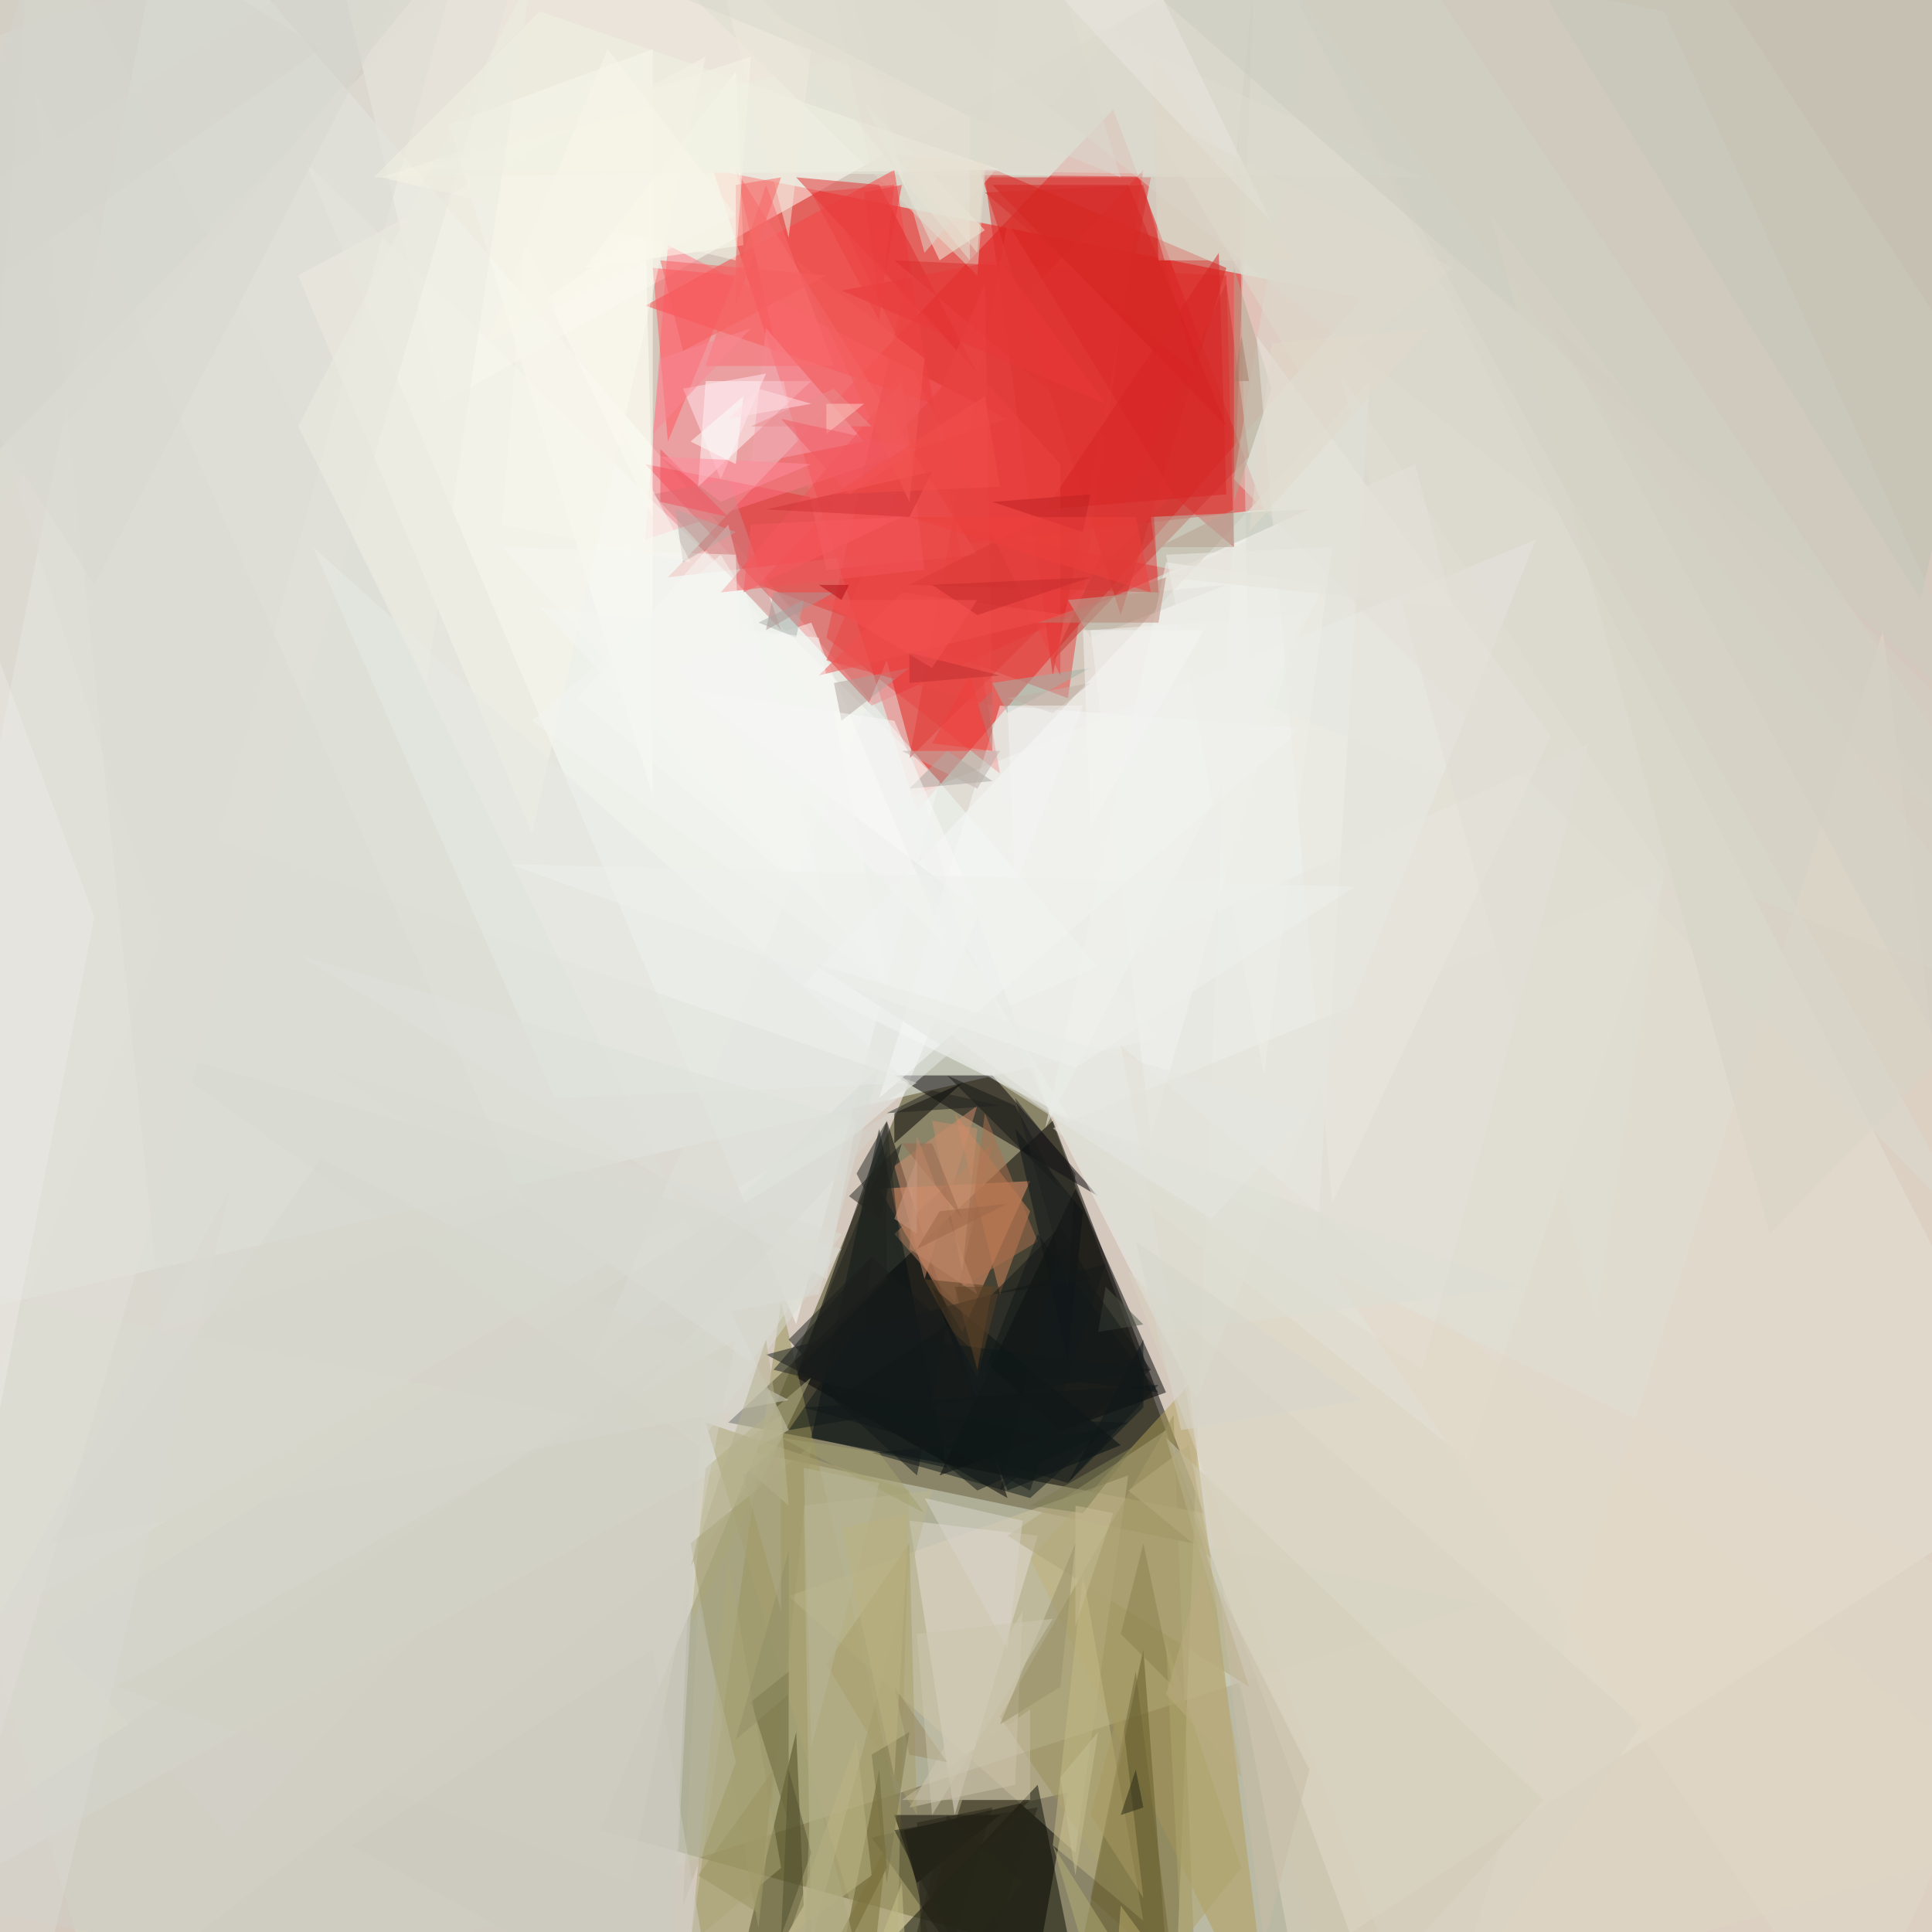
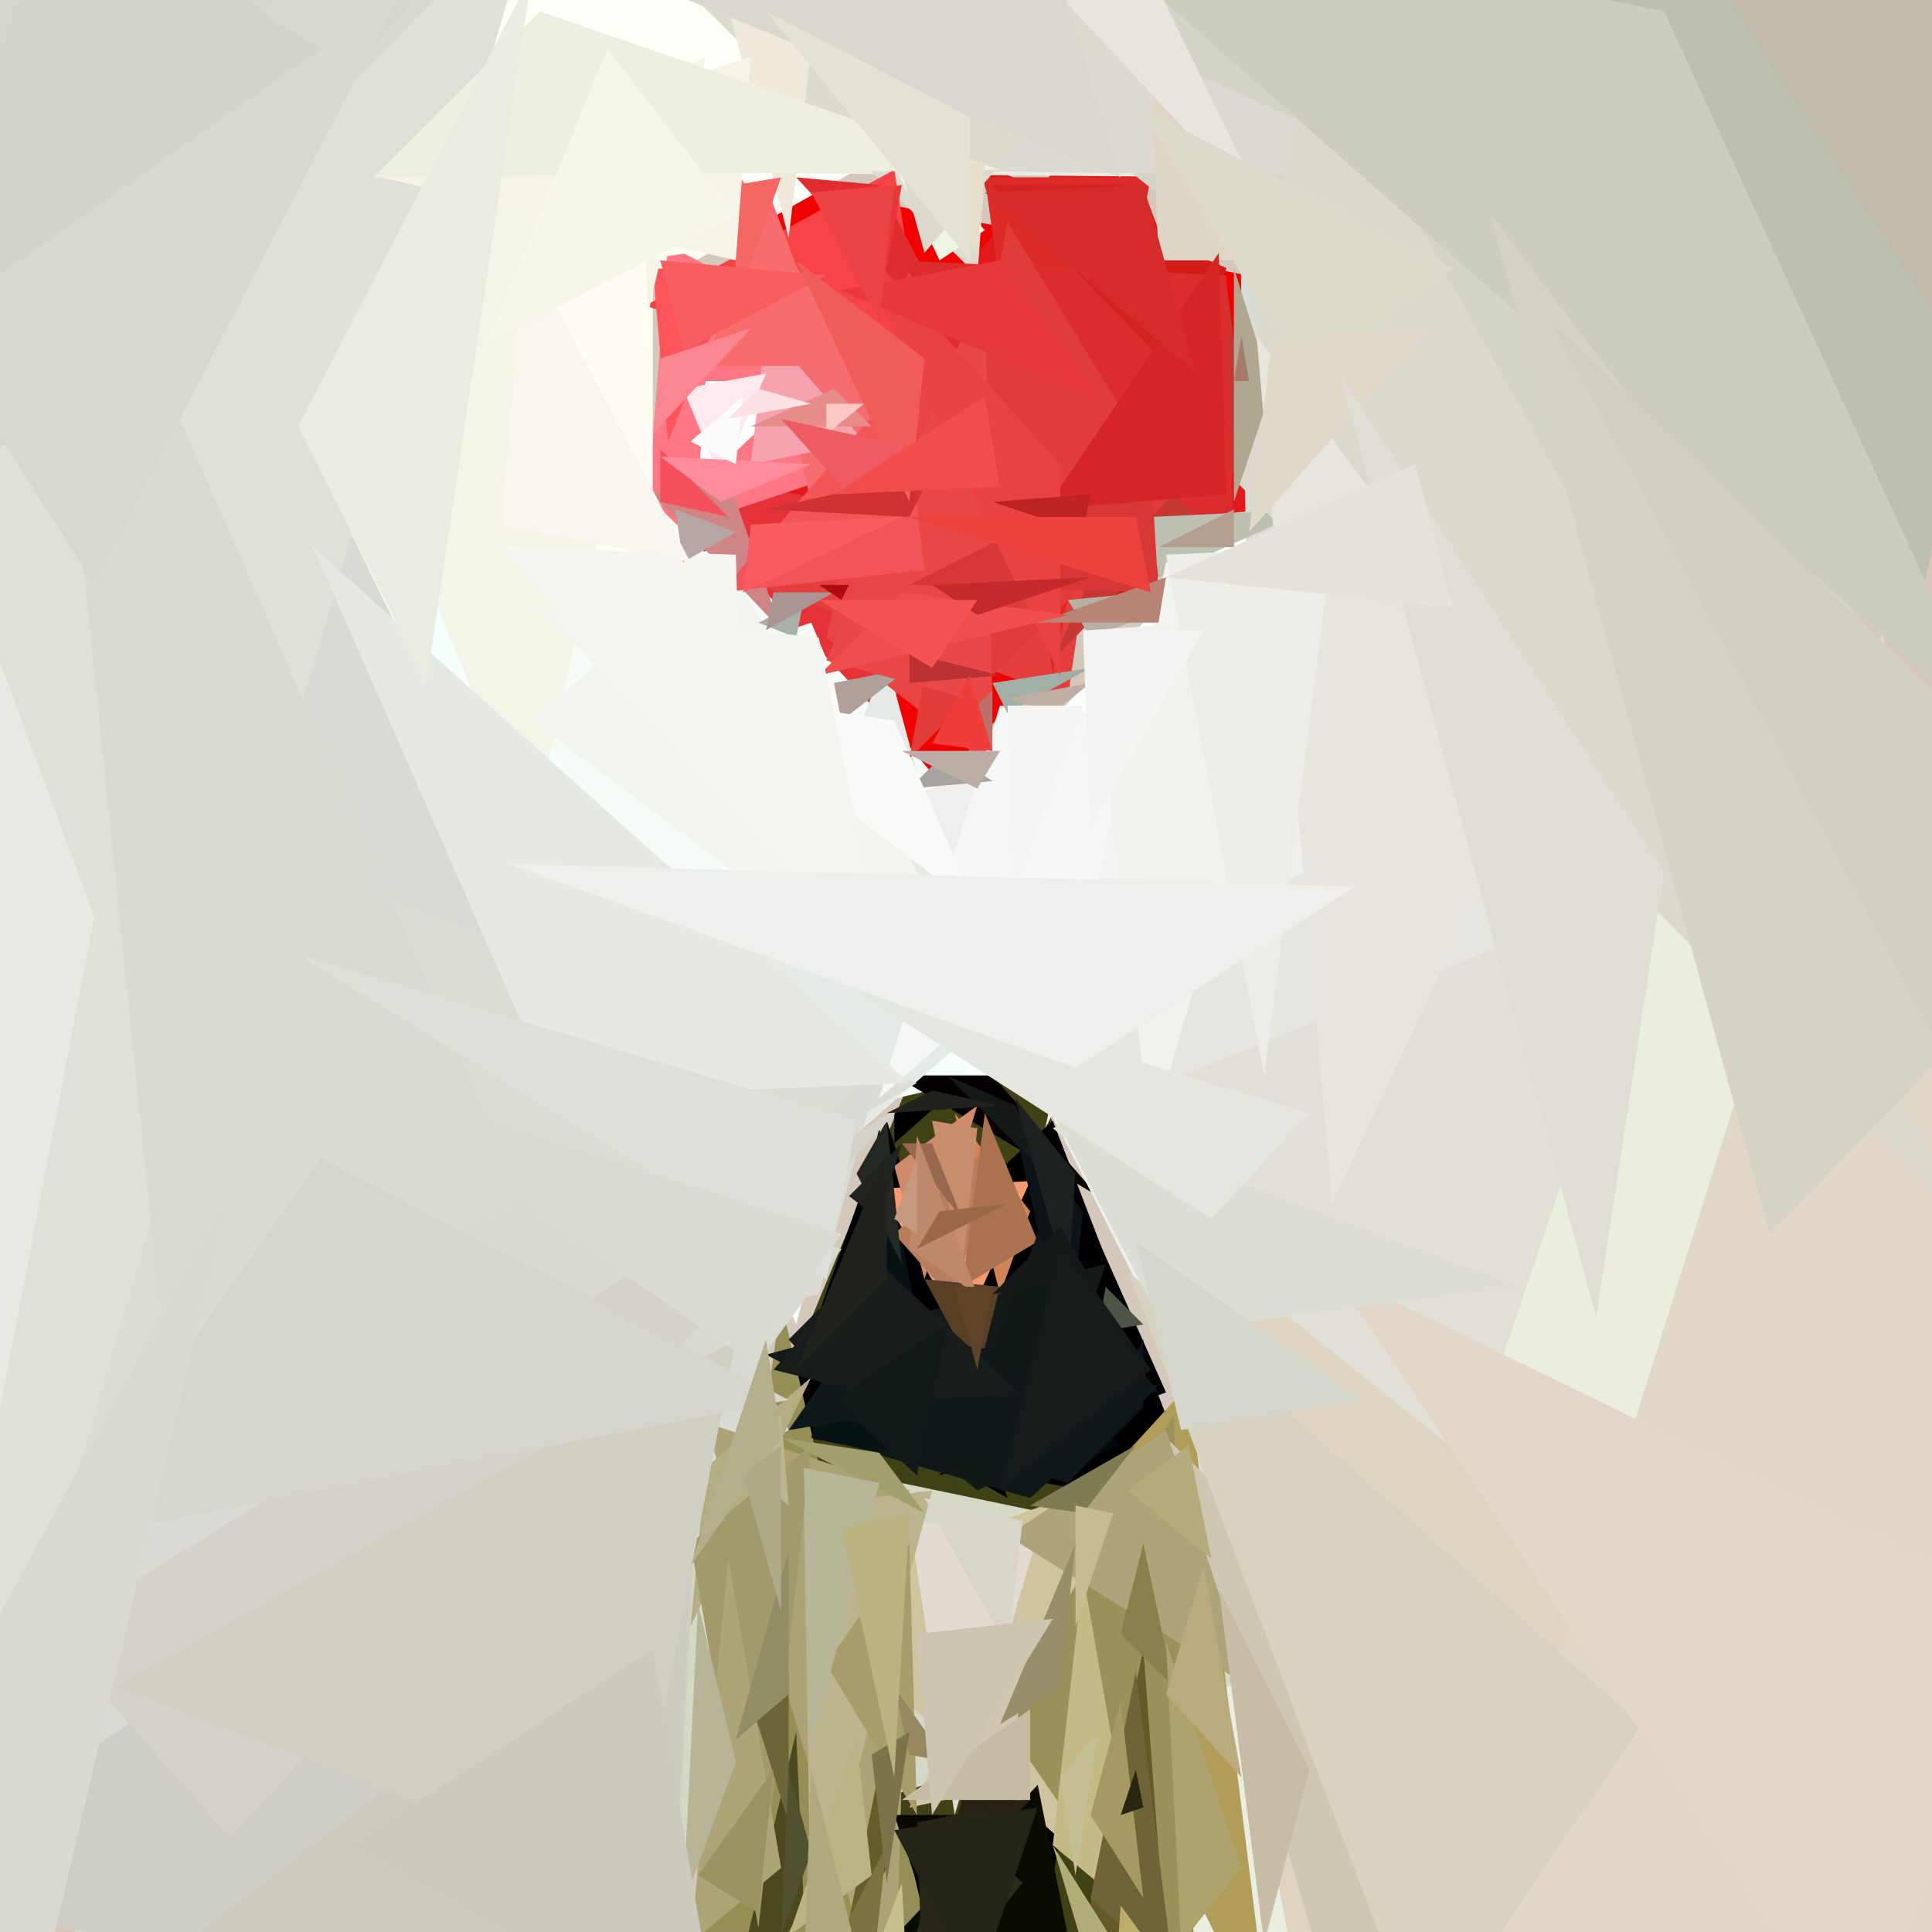
<svg xmlns="http://www.w3.org/2000/svg" version="1.1" width="1024" height="1024">
  <rect x="0" y="0" width="1024" height="1024" fill="#d4c8bd" />
  <g transform="scale(4) translate(0.5 0.5)">
-     <polygon fill="#414116" fill-opacity="0.502" points="79,242 184,271 129,121" />
-     <polygon fill="#f10000" fill-opacity="0.502" points="121,107 94,22 180,39" />
-     <polygon fill="#f5fffd" fill-opacity="0.502" points="22,-16 -16,176 153,137" />
-     <polygon fill="#000000" fill-opacity="0.502" points="96,188 159,200 139,148" />
-     <polygon fill="#eaeedf" fill-opacity="0.502" points="166,-11 155,271 271,195" />
-     <polygon fill="#d4d9c5" fill-opacity="0.502" points="196,212 -16,168 14,271" />
-     <polygon fill="#e2181b" fill-opacity="0.502" points="147,14 167,67 88,76" />
-     <polygon fill="#fbffff" fill-opacity="0.502" points="174,164 106,130 181,50" />
-     <polygon fill="#fffff9" fill-opacity="0.502" points="58,53 161,-5 42,-15" />
-     <polygon fill="#000000" fill-opacity="0.502" points="115,243 141,237 135,271" />
-     <polygon fill="#e63237" fill-opacity="0.502" points="85,61 155,75 115,93" />
-     <polygon fill="#000003" fill-opacity="0.502" points="105,182 133,198 117,148" />
-     <polygon fill="#958f55" fill-opacity="0.502" points="91,257 103,172 126,271" />
-     <polygon fill="#af9d58" fill-opacity="0.502" points="168,271 157,183 136,206" />
-     <polygon fill="#ff7684" fill-opacity="0.502" points="88,32 85,71 133,55" />
-     <polygon fill="#f5996f" fill-opacity="0.502" points="127,176 136,156 116,157" />
-     <polygon fill="#d8dbd4" fill-opacity="0.502" points="104,189 4,-16 -16,255" />
-     <polygon fill="#000003" fill-opacity="0.502" points="154,184 142,157 124,195" />
-     <polygon fill="#f7fbf7" fill-opacity="0.502" points="124,103 40,21 105,175" />
-     <polygon fill="#d31c18" fill-opacity="0.502" points="129,21 148,81 162,35" />
-     <polygon fill="#e7ede1" fill-opacity="0.502" points="166,-7 54,22 163,23" />
-     <polygon fill="#cfc4a0" fill-opacity="0.502" points="142,245 149,195 104,211" />
-     <polygon fill="#d9dcd2" fill-opacity="0.502" points="163,-13 271,134 165,92" />
-     <polygon fill="#050004" fill-opacity="0.502" points="131,142 118,142 145,158" />
-     <polygon fill="#fffff5" fill-opacity="0.502" points="86,105 59,16 86,6" />
-     <polygon fill="#dcdbce" fill-opacity="0.502" points="133,-16 76,-16 129,36" />
-     <polygon fill="#ecefeb" fill-opacity="0.502" points="203,71 118,106 158,185" />
-     <polygon fill="#f74345" fill-opacity="0.502" points="85,40 123,53 118,22" />
-     <polygon fill="#ddd5c2" fill-opacity="0.502" points="271,242 148,138 173,271" />
-     <polygon fill="#ffffff" fill-opacity="0.502" points="93,50 107,50 92,64" />
-     <polygon fill="#090c00" fill-opacity="0.502" points="137,236 144,271 104,271" />
-     <polygon fill="#9a905a" fill-opacity="0.502" points="132,227 158,265 155,187" />
-     <polygon fill="#cecdc6" fill-opacity="0.502" points="93,176 -16,250 88,271" />
-     <polygon fill="#000a0d" fill-opacity="0.502" points="133,197 123,170 148,191" />
-     <polygon fill="#4b491e" fill-opacity="0.502" points="106,252 95,271 105,229" />
-     <polygon fill="#d7d8cf" fill-opacity="0.502" points="63,-16 -16,9 23,130" />
-     <polygon fill="#e43f3d" fill-opacity="0.502" points="100,77 151,22 141,92" />
-     <polygon fill="#e1dbd1" fill-opacity="0.502" points="126,240 137,203 120,201" />
-     <polygon fill="#e6eae7" fill-opacity="0.502" points="130,135 78,180 117,87" />
-     <polygon fill="#061214" fill-opacity="0.502" points="125,194 116,149 107,190" />
-     <polygon fill="#bcc0b0" fill-opacity="0.502" points="254,79 271,3 195,-16" />
-     <polygon fill="#aba375" fill-opacity="0.502" points="93,188 118,271 120,197" />
-     <polygon fill="#dc2a27" fill-opacity="0.502" points="139,89 152,23 130,23" />
-     <polygon fill="#e1d7c8" fill-opacity="0.502" points="270,257 249,83 190,271" />
-     <polygon fill="#000000" fill-opacity="0.502" points="118,151 118,147 127,143" />
-     <polygon fill="#635a27" fill-opacity="0.502" points="154,258 151,218 141,266" />
-     <polygon fill="#e5e6e0" fill-opacity="0.502" points="188,181 210,98 124,137" />
-     <polygon fill="#f46e71" fill-opacity="0.502" points="129,73 97,22 109,75" />
-     <polygon fill="#141a1a" fill-opacity="0.502" points="101,179 136,197 146,167" />
-     <polygon fill="#c43831" fill-opacity="0.502" points="139,87 162,37 165,60" />
-     <polygon fill="#dbdcd4" fill-opacity="0.502" points="121,143 -16,223 26,110" />
-     <polygon fill="#d4d4c8" fill-opacity="0.502" points="271,119 120,-1 180,-16" />
-     <polygon fill="#e12d2e" fill-opacity="0.502" points="105,23 129,49 116,24" />
-     <polygon fill="#cec7b2" fill-opacity="0.502" points="204,238 154,190 177,268" />
-     <polygon fill="#090700" fill-opacity="0.502" points="132,240 118,240 121,249" />
-     <polygon fill="#fe545a" fill-opacity="0.502" points="97,36 86,35 88,58" />
-     <polygon fill="#c4ba86" fill-opacity="0.502" points="143,208 151,254 139,244" />
-     <polygon fill="#d28459" fill-opacity="0.502" points="136,160 126,147 132,171" />
-     <polygon fill="#e74443" fill-opacity="0.502" points="109,84 120,35 132,102" />
-     <polygon fill="#f7faf7" fill-opacity="0.502" points="76,92 96,69 109,120" />
-     <polygon fill="#f5f7f6" fill-opacity="0.502" points="132,93 172,96 116,145" />
-     <polygon fill="#d6dad0" fill-opacity="0.502" points="92,191 18,138 111,165" />
-     <polygon fill="#d0c7b2" fill-opacity="0.502" points="135,213 134,236 120,239" />
-     <polygon fill="#f5f4e8" fill-opacity="0.502" points="70,110 93,7 39,36" />
-     <polygon fill="#fffff1" fill-opacity="0.502" points="97,9 98,32 77,35" />
-     <polygon fill="#edf4e1" fill-opacity="0.502" points="124,34 130,30 114,13" />
-     <polygon fill="#f4a3af" fill-opacity="0.502" points="99,61 114,58 101,43" />
-     <polygon fill="#b2ad83" fill-opacity="0.502" points="93,194 107,182 91,215" />
-     <polygon fill="#bab58f" fill-opacity="0.502" points="123,197 106,199 107,257" />
-     <polygon fill="#ada479" fill-opacity="0.502" points="165,223 154,189 133,203" />
-     <polygon fill="#db2e2c" fill-opacity="0.502" points="163,72 162,36 118,34" />
-     <polygon fill="#0d1316" fill-opacity="0.502" points="134,149 141,180 143,160" />
-     <polygon fill="#655d28" fill-opacity="0.502" points="117,247 116,234 111,259" />
-     <polygon fill="#bbc0b0" fill-opacity="0.502" points="152,68 153,76 173,67" />
-     <polygon fill="#cf8b6c" fill-opacity="0.502" points="129,146 118,154 122,169" />
-     <polygon fill="#d08585" fill-opacity="0.502" points="86,65 103,83 96,63" />
-     <polygon fill="#ddd9d0" fill-opacity="0.502" points="107,-14 115,22 188,23" />
-     <polygon fill="#b6b1a2" fill-opacity="0.502" points="162,77 141,79 144,84" />
-     <polygon fill="#f1f3f0" fill-opacity="0.502" points="154,74 138,149 175,77" />
-     <polygon fill="#a7a39e" fill-opacity="0.502" points="131,103 125,99 120,104" />
-     <polygon fill="#a1b0a4" fill-opacity="0.502" points="144,88 133,94 131,90" />
-     <polygon fill="#191d1b" fill-opacity="0.502" points="113,187 115,166 104,177" />
-     <polygon fill="#dcd8cd" fill-opacity="0.502" points="163,63 173,3 262,164" />
-     <polygon fill="#fafaf8" fill-opacity="0.502" points="89,88 107,82 125,125" />
-     <polygon fill="#cdcbc0" fill-opacity="0.502" points="6,271 91,205 88,271" />
-     <polygon fill="#a09a6d" fill-opacity="0.502" points="100,255 107,191 91,204" />
-     <polygon fill="#ccccbf" fill-opacity="0.502" points="220,1 264,97 136,-16" />
-     <polygon fill="#f96c6e" fill-opacity="0.502" points="110,48 93,48 101,24" />
-     <polygon fill="#d32220" fill-opacity="0.502" points="162,56 149,24 131,24" />
-     <polygon fill="#0f1818" fill-opacity="0.502" points="136,198 146,189 115,192" />
-     <polygon fill="#b67e5f" fill-opacity="0.502" points="118,163 131,151 126,172" />
-     <polygon fill="#d4d6ce" fill-opacity="0.502" points="-16,-3 61,-9 -10,78" />
-     <polygon fill="#ddd6c6" fill-opacity="0.502" points="152,6 153,34 171,34" />
-     <polygon fill="#e23c39" fill-opacity="0.502" points="133,29 120,100 155,65" />
-     <polygon fill="#d8dcd5" fill-opacity="0.502" points="77,177 108,171 116,141" />
-     <polygon fill="#6e6437" fill-opacity="0.502" points="150,221 155,261 144,251" />
-     <polygon fill="#d8d2c1" fill-opacity="0.502" points="188,271 149,168 217,228" />
-     <polygon fill="#6b663a" fill-opacity="0.502" points="104,241 99,225 104,221" />
-     <polygon fill="#272213" fill-opacity="0.502" points="123,251 127,238 136,238" />
-     <polygon fill="#584026" fill-opacity="0.502" points="129,182 132,170 122,169" />
-     <polygon fill="#e1e0d8" fill-opacity="0.502" points="-7,252 -16,75 71,-15" />
-     <polygon fill="#101919" fill-opacity="0.502" points="113,176 104,189 152,181" />
-     <polygon fill="#f0f2ee" fill-opacity="0.502" points="152,150 172,81 144,83" />
-     <polygon fill="#f2f4f0" fill-opacity="0.502" points="142,149 70,95 95,73" />
-     <polygon fill="#afa099" fill-opacity="0.502" points="111,95 120,88 110,90" />
-     <polygon fill="#a79d6b" fill-opacity="0.502" points="121,240 120,204 109,220" />
-     <polygon fill="#151917" fill-opacity="0.502" points="140,157 125,142 134,146" />
-     <polygon fill="#fee9ef" fill-opacity="0.502" points="90,51 101,49 95,63" />
-     <polygon fill="#e94847" fill-opacity="0.502" points="131,93 109,87 130,37" />
-     <polygon fill="#efe9dc" fill-opacity="0.502" points="104,31 94,-7 107,6" />
-     <polygon fill="#e1dfd6" fill-opacity="0.502" points="220,116 194,193 139,149" />
-     <polygon fill="#f4515c" fill-opacity="0.502" points="96,68 87,59 87,66" />
-     <polygon fill="#f56763" fill-opacity="0.502" points="97,24 103,23 97,40" />
-     <polygon fill="#ddd9ce" fill-opacity="0.502" points="110,-10 164,-16 122,33" />
-     <polygon fill="#afa891" fill-opacity="0.502" points="163,66 168,51 163,35" />
-     <polygon fill="#242923" fill-opacity="0.502" points="113,155 119,167 117,148" />
-     <polygon fill="#e6e9e3" fill-opacity="0.502" points="73,145 41,72 120,143" />
-     <polygon fill="#0b1517" fill-opacity="0.502" points="151,186 141,196 151,177" />
-     <polygon fill="#dadad1" fill-opacity="0.502" points="21,176 69,159 4,11" />
-     <polygon fill="#fffdf3" fill-opacity="0.502" points="72,39 86,68 85,30" />
-     <polygon fill="#e7e5dd" fill-opacity="0.502" points="205,97 166,44 176,159" />
-     <polygon fill="#f5f4e6" fill-opacity="0.502" points="50,23 97,34 99,7" />
-     <polygon fill="#ac714f" fill-opacity="0.502" points="137,164 127,170 130,147" />
-     <polygon fill="#a29f6f" fill-opacity="0.502" points="122,200 116,192 103,190" />
-     <polygon fill="#d73836" fill-opacity="0.502" points="152,61 153,78 120,77" />
-     <polygon fill="#f15559" fill-opacity="0.502" points="119,50 122,75 95,78" />
-     <polygon fill="#aba578" fill-opacity="0.502" points="96,206 91,257 103,247" />
-     <polygon fill="#bab384" fill-opacity="0.502" points="115,248 113,230 104,256" />
-     <polygon fill="#111818" fill-opacity="0.502" points="153,184 130,181 137,163" />
-     <polygon fill="#a7b0ab" fill-opacity="0.502" points="105,84 106,79 100,82" />
-     <polygon fill="#d03234" fill-opacity="0.502" points="120,68 101,67 123,62" />
-     <polygon fill="#f5f6f1" fill-opacity="0.502" points="98,107 66,72 97,73" />
-     <polygon fill="#c5bca3" fill-opacity="0.502" points="136,226 136,238 119,238" />
-     <polygon fill="#d8d4c9" fill-opacity="0.502" points="133,218 135,201 122,198" />
-     <polygon fill="#d4d2c9" fill-opacity="0.502" points="30,243 119,146 6,216" />
-     <polygon fill="#d62525" fill-opacity="0.502" points="138,67 162,65 161,33" />
-     <polygon fill="#f9faf7" fill-opacity="0.502" points="129,120 118,95 91,91" />
-     <polygon fill="#c1bbab" fill-opacity="0.502" points="219,-15 271,3 261,49" />
-     <polygon fill="#89804e" fill-opacity="0.502" points="151,204 155,223 148,216" />
-     <polygon fill="#d1cfc4" fill-opacity="0.502" points="83,249 97,177 15,223" />
-     <polygon fill="#f65e5f" fill-opacity="0.502" points="87,34 109,36 90,46" />
-     <polygon fill="#978f6b" fill-opacity="0.502" points="142,204 132,228 140,223" />
-     <polygon fill="#d5d5cc" fill-opacity="0.502" points="42,153 104,185 6,204" />
-     <polygon fill="#a79962" fill-opacity="0.502" points="144,240 151,251 148,225" />
-     <polygon fill="#b1ad77" fill-opacity="0.502" points="156,271 139,244 147,271" />
-     <polygon fill="#e78c8b" fill-opacity="0.502" points="110,51 99,56 115,56" />
-     <polygon fill="#b8b698" fill-opacity="0.502" points="107,231 106,194 116,196" />
-     <polygon fill="#aea36d" fill-opacity="0.502" points="164,247 154,217 156,257" />
-     <polygon fill="#e2d7c8" fill-opacity="0.502" points="245,271 271,214 176,168" />
-     <polygon fill="#181d1c" fill-opacity="0.502" points="142,191 115,166 102,181" />
-     <polygon fill="#d6d3c6" fill-opacity="0.502" points="234,163 197,28 271,125" />
-     <polygon fill="#e9e8e3" fill-opacity="0.502" points="12,121 -15,48 -2,194" />
-     <polygon fill="#c88d6d" fill-opacity="0.502" points="123,148 129,149 127,168" />
-     <polygon fill="#262613" fill-opacity="0.502" points="150,234 151,239 148,240" />
-     <polygon fill="#e8e5df" fill-opacity="0.502" points="126,-16 168,29 152,-4" />
-     <polygon fill="#e83739" fill-opacity="0.502" points="114,25 116,40 119,24" />
-     <polygon fill="#efefe1" fill-opacity="0.502" points="71,1 49,23 132,22" />
-     <polygon fill="#edede8" fill-opacity="0.502" points="154,73 176,72 167,142" />
-     <polygon fill="#ff8b9b" fill-opacity="0.502" points="95,66 107,61 87,60" />
-     <polygon fill="#978860" fill-opacity="0.502" points="120,232 118,223 125,233" />
-     <polygon fill="#e8ddcc" fill-opacity="0.502" points="118,20 130,21 129,33" />
-     <polygon fill="#c5c08c" fill-opacity="0.502" points="119,249 113,265 120,268" />
-     <polygon fill="#1e2121" fill-opacity="0.502" points="142,155 134,145 141,170" />
-     <polygon fill="#dde0d9" fill-opacity="0.502" points="109,169 113,148 39,126" />
-     <polygon fill="#e94240" fill-opacity="0.502" points="140,61 140,89 111,29" />
-     <polygon fill="#c7bca5" fill-opacity="0.502" points="167,257 161,210 173,234" />
-     <polygon fill="#20231f" fill-opacity="0.502" points="119,151 116,161 112,158" />
-     <polygon fill="#bcad6d" fill-opacity="0.502" points="148,252 147,266 159,267" />
-     <polygon fill="#7d7c53" fill-opacity="0.502" points="143,200 150,191 136,199" />
-     <polygon fill="#fa8692" fill-opacity="0.502" points="86,57 87,47 99,43" />
-     <polygon fill="#b8b497" fill-opacity="0.502" points="97,233 90,252 92,212" />
-     <polygon fill="#b78475" fill-opacity="0.502" points="153,82 154,76 137,82" />
-     <polygon fill="#bcada7" fill-opacity="0.502" points="119,99 132,99 129,104" />
-     <polygon fill="#999362" fill-opacity="0.502" points="100,253 92,248 102,234" />
-     <polygon fill="#2b2b1c" fill-opacity="0.502" points="117,271 125,240 135,249" />
-     <polygon fill="#dedacb" fill-opacity="0.502" points="173,51 151,14 192,35" />
-     <polygon fill="#f9fcf9" fill-opacity="0.502" points="98,52 97,61 91,58" />
-     <polygon fill="#7c723d" fill-opacity="0.502" points="117,244 103,271 115,262" />
-     <polygon fill="#d8d8d0" fill-opacity="0.502" points="-16,33 60,-16 12,77" />
-     <polygon fill="#c3be93" fill-opacity="0.502" points="142,248 140,235 145,229" />
-     <polygon fill="#21221e" fill-opacity="0.502" points="123,144 132,146 117,147" />
-     <polygon fill="#f04e4d" fill-opacity="0.502" points="108,89 141,81 119,78" />
-     <polygon fill="#be2324" fill-opacity="0.502" points="144,65 131,66 143,70" />
-     <polygon fill="#7b744a" fill-opacity="0.502" points="120,229 117,249 115,232" />
-     <polygon fill="#cccabf" fill-opacity="0.502" points="95,271 46,244 86,218" />
-     <polygon fill="#101818" fill-opacity="0.502" points="129,197 149,188 117,187" />
-     <polygon fill="#d52c29" fill-opacity="0.502" points="151,24 130,25 158,49" />
-     <polygon fill="#f15c59" fill-opacity="0.502" points="122,47 105,34 120,66" />
-     <polygon fill="#b59f90" fill-opacity="0.502" points="163,67 153,72 163,72" />
-     <polygon fill="#fdc9c2" fill-opacity="0.502" points="114,53 109,53 109,57" />
-     <polygon fill="#dcddd3" fill-opacity="0.502" points="201,170 154,176 139,147" />
-     <polygon fill="#e4e6e0" fill-opacity="0.502" points="173,147 160,161 107,127" />
-     <polygon fill="#ab9593" fill-opacity="0.502" points="101,83 102,78 110,78" />
-     <polygon fill="#f4f5f1" fill-opacity="0.502" points="117,129 71,80 108,84" />
-     <polygon fill="#111819" fill-opacity="0.502" points="153,183 141,196 106,186" />
-     <polygon fill="#ccc5b0" fill-opacity="0.502" points="121,216 139,214 123,240" />
-     <polygon fill="#bc3131" fill-opacity="0.502" points="132,89 120,90 120,86" />
-     <polygon fill="#ed413d" fill-opacity="0.502" points="152,78 120,68 150,68" />
-     <polygon fill="#b5ac7e" fill-opacity="0.502" points="157,191 160,206 149,197" />
-     <polygon fill="#ebece1" fill-opacity="0.502" points="39,56 70,-4 56,90" />
-     <polygon fill="#98684e" fill-opacity="0.502" points="127,161 119,151 123,151" />
-     <polygon fill="#bf886b" fill-opacity="0.502" points="120,165 129,171 121,150" />
-     <polygon fill="#c42a2c" fill-opacity="0.502" points="123,77 129,81 144,76" />
-     <polygon fill="#d9d7ce" fill-opacity="0.502" points="87,-2 140,-3 148,23" />
-     <polygon fill="#c6bc94" fill-opacity="0.502" points="147,200 142,215 142,199" />
-     <polygon fill="#bc706b" fill-opacity="0.502" points="131,99 131,91 129,93" />
-     <polygon fill="#b8a6a2" fill-opacity="0.502" points="97,70 89,67 90,74" />
-     <polygon fill="#fce0e4" fill-opacity="0.502" points="100,51 96,55 107,53" />
-     <polygon fill="#bab690" fill-opacity="0.502" points="103,187 96,192 104,199" />
-     <polygon fill="#ef5b62" fill-opacity="0.502" points="103,55 121,59 112,65" />
-     <polygon fill="#e73939" fill-opacity="0.502" points="111,38 146,53 132,34" />
-     <polygon fill="#ef3e3a" fill-opacity="0.502" points="131,99 123,98 128,89" />
-     <polygon fill="#c0aea4" fill-opacity="0.502" points="139,94 133,92 144,90" />
-     <polygon fill="#f3f3f1" fill-opacity="0.502" points="144,109 143,83 159,83" />
-     <polygon fill="#f8f6ed" fill-opacity="0.502" points="69,32 91,74 66,69" />
-     <polygon fill="#515031" fill-opacity="0.502" points="107,245 103,256 104,234" />
-     <polygon fill="#bbb282" fill-opacity="0.502" points="111,202 120,200 118,235" />
-     <polygon fill="#b00b10" fill-opacity="0.502" points="108,77 111,79 112,77" />
-     <polygon fill="#918e66" fill-opacity="0.502" points="97,230 104,205 104,224" />
-     <polygon fill="#aea97f" fill-opacity="0.502" points="106,261 107,234 115,266" />
-     <polygon fill="#d2cec2" fill-opacity="0.502" points="271,106 205,42 258,141" />
-     <polygon fill="#121919" fill-opacity="0.502" points="110,185 121,195 125,175" />
-     <polygon fill="#dadcd3" fill-opacity="0.502" points="99,180 43,141 111,163" />
-     <polygon fill="#151917" fill-opacity="0.502" points="140,162 144,169 131,171" />
-     <polygon fill="#d5d6cb" fill-opacity="0.502" points="156,189 150,164 180,185" />
-     <polygon fill="#f7f6ea" fill-opacity="0.502" points="97,28 64,45 80,6" />
-     <polygon fill="#eb4343" fill-opacity="0.502" points="107,25 118,24 116,42" />
-     <polygon fill="#272518" fill-opacity="0.502" points="122,270 121,241 131,239" />
-     <polygon fill="#c79981" fill-opacity="0.502" points="118,161 121,153 121,163" />
-     <polygon fill="#e0d9ca" fill-opacity="0.502" points="165,70 168,45 189,43" />
-     <polygon fill="#f4f4f3" fill-opacity="0.502" points="133,93 134,117 143,93" />
-     <polygon fill="#d9d8d1" fill-opacity="0.502" points="-16,242 5,263 30,157" />
-     <polygon fill="#baab7f" fill-opacity="0.502" points="154,224 159,207 164,235" />
-     <polygon fill="#eeefec" fill-opacity="0.502" points="142,141 67,114 179,117" />
-     <polygon fill="#9c6648" fill-opacity="0.502" points="133,159 121,165 124,160" />
-     <polygon fill="#f85b60" fill-opacity="0.502" points="99,69 119,68 98,78" />
-     <polygon fill="#e0ddd4" fill-opacity="0.502" points="220,115 211,174 177,49" />
-     <polygon fill="#604429" fill-opacity="0.502" points="131,170 126,170 129,181" />
-     <polygon fill="#f14e4b" fill-opacity="0.502" points="130,52 110,65 132,64" />
-     <polygon fill="#4f5448" fill-opacity="0.502" points="145,176 151,175 146,170" />
-     <polygon fill="#e4e2da" fill-opacity="0.502" points="192,80 187,61 154,76" />
-     <polygon fill="#242419" fill-opacity="0.502" points="129,263 118,242 137,239" />
-     <polygon fill="#21221e" fill-opacity="0.502" points="117,152 117,169 105,181" />
-     <polygon fill="#151a1a" fill-opacity="0.502" points="140,164 132,197 152,181" />
-     <polygon fill="#a37d68" fill-opacity="0.502" points="164,44 165,50 163,50" />
-     <polygon fill="#f45352" fill-opacity="0.502" points="108,79 123,88 129,79" />
-     <polygon fill="#d3d4cb" fill-opacity="0.502" points="7,-16 42,6 -12,44" />
-     <polygon fill="#b3af8d" fill-opacity="0.502" points="91,207 101,177 103,190" />
-     <polygon fill="#adaa87" fill-opacity="0.502" points="98,195 103,213 103,191" />
-     <polygon fill="#e5e1d4" fill-opacity="0.502" points="101,1 128,15 128,34" />
+     <polygon fill="#414116" points="79,242 184,271 129,121" />
+     <polygon fill="#f10000" points="121,107 94,22 180,39" />
+     <polygon fill="#f5fffd" points="22,-16 -16,176 153,137" />
+     <polygon fill="#000000" points="96,188 159,200 139,148" />
+     <polygon fill="#eaeedf" points="166,-11 155,271 271,195" />
+     <polygon fill="#d4d9c5" points="196,212 -16,168 14,271" />
+     <polygon fill="#e2181b" points="147,14 167,67 88,76" />
+     <polygon fill="#fbffff" points="174,164 106,130 181,50" />
+     <polygon fill="#fffff9" points="58,53 161,-5 42,-15" />
+     <polygon fill="#000000" points="115,243 141,237 135,271" />
+     <polygon fill="#e63237" points="85,61 155,75 115,93" />
+     <polygon fill="#000003" points="105,182 133,198 117,148" />
+     <polygon fill="#958f55" points="91,257 103,172 126,271" />
+     <polygon fill="#af9d58" points="168,271 157,183 136,206" />
+     <polygon fill="#ff7684" points="88,32 85,71 133,55" />
+     <polygon fill="#f5996f" points="127,176 136,156 116,157" />
+     <polygon fill="#d8dbd4" points="104,189 4,-16 -16,255" />
+     <polygon fill="#000003" points="154,184 142,157 124,195" />
+     <polygon fill="#f7fbf7" points="124,103 40,21 105,175" />
+     <polygon fill="#d31c18" points="129,21 148,81 162,35" />
+     <polygon fill="#e7ede1" points="166,-7 54,22 163,23" />
+     <polygon fill="#cfc4a0" points="142,245 149,195 104,211" />
+     <polygon fill="#d9dcd2" points="163,-13 271,134 165,92" />
+     <polygon fill="#050004" points="131,142 118,142 145,158" />
+     <polygon fill="#fffff5" points="86,105 59,16 86,6" />
+     <polygon fill="#dcdbce" points="133,-16 76,-16 129,36" />
+     <polygon fill="#ecefeb" points="203,71 118,106 158,185" />
+     <polygon fill="#f74345" points="85,40 123,53 118,22" />
+     <polygon fill="#ddd5c2" points="271,242 148,138 173,271" />
+     <polygon fill="#ffffff" points="93,50 107,50 92,64" />
+     <polygon fill="#090c00" points="137,236 144,271 104,271" />
+     <polygon fill="#9a905a" points="132,227 158,265 155,187" />
+     <polygon fill="#cecdc6" points="93,176 -16,250 88,271" />
+     <polygon fill="#000a0d" points="133,197 123,170 148,191" />
+     <polygon fill="#4b491e" points="106,252 95,271 105,229" />
+     <polygon fill="#d7d8cf" points="63,-16 -16,9 23,130" />
+     <polygon fill="#e43f3d" points="100,77 151,22 141,92" />
+     <polygon fill="#e1dbd1" points="126,240 137,203 120,201" />
+     <polygon fill="#e6eae7" points="130,135 78,180 117,87" />
+     <polygon fill="#061214" points="125,194 116,149 107,190" />
+     <polygon fill="#bcc0b0" points="254,79 271,3 195,-16" />
+     <polygon fill="#aba375" points="93,188 118,271 120,197" />
+     <polygon fill="#dc2a27" points="139,89 152,23 130,23" />
+     <polygon fill="#e1d7c8" points="270,257 249,83 190,271" />
+     <polygon fill="#000000" points="118,151 118,147 127,143" />
+     <polygon fill="#635a27" points="154,258 151,218 141,266" />
+     <polygon fill="#e5e6e0" points="188,181 210,98 124,137" />
+     <polygon fill="#f46e71" points="129,73 97,22 109,75" />
+     <polygon fill="#141a1a" points="101,179 136,197 146,167" />
+     <polygon fill="#c43831" points="139,87 162,37 165,60" />
+     <polygon fill="#dbdcd4" points="121,143 -16,223 26,110" />
+     <polygon fill="#d4d4c8" points="271,119 120,-1 180,-16" />
+     <polygon fill="#e12d2e" points="105,23 129,49 116,24" />
+     <polygon fill="#cec7b2" points="204,238 154,190 177,268" />
+     <polygon fill="#090700" points="132,240 118,240 121,249" />
+     <polygon fill="#fe545a" points="97,36 86,35 88,58" />
+     <polygon fill="#c4ba86" points="143,208 151,254 139,244" />
+     <polygon fill="#d28459" points="136,160 126,147 132,171" />
+     <polygon fill="#e74443" points="109,84 120,35 132,102" />
+     <polygon fill="#f7faf7" points="76,92 96,69 109,120" />
+     <polygon fill="#f5f7f6" points="132,93 172,96 116,145" />
+     <polygon fill="#d6dad0" points="92,191 18,138 111,165" />
+     <polygon fill="#d0c7b2" points="135,213 134,236 120,239" />
+     <polygon fill="#f5f4e8" points="70,110 93,7 39,36" />
+     <polygon fill="#fffff1" points="97,9 98,32 77,35" />
+     <polygon fill="#edf4e1" points="124,34 130,30 114,13" />
+     <polygon fill="#f4a3af" points="99,61 114,58 101,43" />
+     <polygon fill="#b2ad83" points="93,194 107,182 91,215" />
+     <polygon fill="#bab58f" points="123,197 106,199 107,257" />
+     <polygon fill="#ada479" points="165,223 154,189 133,203" />
+     <polygon fill="#db2e2c" points="163,72 162,36 118,34" />
+     <polygon fill="#0d1316" points="134,149 141,180 143,160" />
+     <polygon fill="#655d28" points="117,247 116,234 111,259" />
+     <polygon fill="#bbc0b0" points="152,68 153,76 173,67" />
+     <polygon fill="#cf8b6c" points="129,146 118,154 122,169" />
+     <polygon fill="#d08585" points="86,65 103,83 96,63" />
+     <polygon fill="#ddd9d0" points="107,-14 115,22 188,23" />
+     <polygon fill="#b6b1a2" points="162,77 141,79 144,84" />
+     <polygon fill="#f1f3f0" points="154,74 138,149 175,77" />
+     <polygon fill="#a7a39e" points="131,103 125,99 120,104" />
+     <polygon fill="#a1b0a4" points="144,88 133,94 131,90" />
+     <polygon fill="#191d1b" points="113,187 115,166 104,177" />
+     <polygon fill="#dcd8cd" points="163,63 173,3 262,164" />
+     <polygon fill="#fafaf8" points="89,88 107,82 125,125" />
+     <polygon fill="#cdcbc0" points="6,271 91,205 88,271" />
+     <polygon fill="#a09a6d" points="100,255 107,191 91,204" />
+     <polygon fill="#ccccbf" points="220,1 264,97 136,-16" />
+     <polygon fill="#f96c6e" points="110,48 93,48 101,24" />
+     <polygon fill="#d32220" points="162,56 149,24 131,24" />
+     <polygon fill="#0f1818" points="136,198 146,189 115,192" />
+     <polygon fill="#b67e5f" points="118,163 131,151 126,172" />
+     <polygon fill="#d4d6ce" points="-16,-3 61,-9 -10,78" />
+     <polygon fill="#ddd6c6" points="152,6 153,34 171,34" />
+     <polygon fill="#e23c39" points="133,29 120,100 155,65" />
+     <polygon fill="#d8dcd5" points="77,177 108,171 116,141" />
+     <polygon fill="#6e6437" points="150,221 155,261 144,251" />
+     <polygon fill="#d8d2c1" points="188,271 149,168 217,228" />
+     <polygon fill="#6b663a" points="104,241 99,225 104,221" />
+     <polygon fill="#272213" points="123,251 127,238 136,238" />
+     <polygon fill="#584026" points="129,182 132,170 122,169" />
+     <polygon fill="#e1e0d8" points="-7,252 -16,75 71,-15" />
+     <polygon fill="#101919" points="113,176 104,189 152,181" />
+     <polygon fill="#f0f2ee" points="152,150 172,81 144,83" />
+     <polygon fill="#f2f4f0" points="142,149 70,95 95,73" />
+     <polygon fill="#afa099" points="111,95 120,88 110,90" />
+     <polygon fill="#a79d6b" points="121,240 120,204 109,220" />
+     <polygon fill="#151917" points="140,157 125,142 134,146" />
+     <polygon fill="#fee9ef" points="90,51 101,49 95,63" />
+     <polygon fill="#e94847" points="131,93 109,87 130,37" />
+     <polygon fill="#efe9dc" points="104,31 94,-7 107,6" />
+     <polygon fill="#e1dfd6" points="220,116 194,193 139,149" />
+     <polygon fill="#f4515c" points="96,68 87,59 87,66" />
+     <polygon fill="#f56763" points="97,24 103,23 97,40" />
+     <polygon fill="#ddd9ce" points="110,-10 164,-16 122,33" />
+     <polygon fill="#afa891" points="163,66 168,51 163,35" />
+     <polygon fill="#242923" points="113,155 119,167 117,148" />
+     <polygon fill="#e6e9e3" points="73,145 41,72 120,143" />
+     <polygon fill="#0b1517" points="151,186 141,196 151,177" />
+     <polygon fill="#dadad1" points="21,176 69,159 4,11" />
+     <polygon fill="#fffdf3" points="72,39 86,68 85,30" />
+     <polygon fill="#e7e5dd" points="205,97 166,44 176,159" />
+     <polygon fill="#f5f4e6" points="50,23 97,34 99,7" />
+     <polygon fill="#ac714f" points="137,164 127,170 130,147" />
+     <polygon fill="#a29f6f" points="122,200 116,192 103,190" />
+     <polygon fill="#d73836" points="152,61 153,78 120,77" />
+     <polygon fill="#f15559" points="119,50 122,75 95,78" />
+     <polygon fill="#aba578" points="96,206 91,257 103,247" />
+     <polygon fill="#bab384" points="115,248 113,230 104,256" />
+     <polygon fill="#111818" points="153,184 130,181 137,163" />
+     <polygon fill="#a7b0ab" points="105,84 106,79 100,82" />
+     <polygon fill="#d03234" points="120,68 101,67 123,62" />
+     <polygon fill="#f5f6f1" points="98,107 66,72 97,73" />
+     <polygon fill="#c5bca3" points="136,226 136,238 119,238" />
+     <polygon fill="#d8d4c9" points="133,218 135,201 122,198" />
+     <polygon fill="#d4d2c9" points="30,243 119,146 6,216" />
+     <polygon fill="#d62525" points="138,67 162,65 161,33" />
+     <polygon fill="#f9faf7" points="129,120 118,95 91,91" />
+     <polygon fill="#c1bbab" points="219,-15 271,3 261,49" />
+     <polygon fill="#89804e" points="151,204 155,223 148,216" />
+     <polygon fill="#d1cfc4" points="83,249 97,177 15,223" />
+     <polygon fill="#f65e5f" points="87,34 109,36 90,46" />
+     <polygon fill="#978f6b" points="142,204 132,228 140,223" />
+     <polygon fill="#d5d5cc" points="42,153 104,185 6,204" />
+     <polygon fill="#a79962" points="144,240 151,251 148,225" />
+     <polygon fill="#b1ad77" points="156,271 139,244 147,271" />
+     <polygon fill="#e78c8b" points="110,51 99,56 115,56" />
+     <polygon fill="#b8b698" points="107,231 106,194 116,196" />
+     <polygon fill="#aea36d" points="164,247 154,217 156,257" />
+     <polygon fill="#e2d7c8" points="245,271 271,214 176,168" />
+     <polygon fill="#181d1c" points="142,191 115,166 102,181" />
+     <polygon fill="#d6d3c6" points="234,163 197,28 271,125" />
+     <polygon fill="#e9e8e3" points="12,121 -15,48 -2,194" />
+     <polygon fill="#c88d6d" points="123,148 129,149 127,168" />
+     <polygon fill="#262613" points="150,234 151,239 148,240" />
+     <polygon fill="#e8e5df" points="126,-16 168,29 152,-4" />
+     <polygon fill="#e83739" points="114,25 116,40 119,24" />
+     <polygon fill="#efefe1" points="71,1 49,23 132,22" />
+     <polygon fill="#edede8" points="154,73 176,72 167,142" />
+     <polygon fill="#ff8b9b" points="95,66 107,61 87,60" />
+     <polygon fill="#978860" points="120,232 118,223 125,233" />
+     <polygon fill="#e8ddcc" points="118,20 130,21 129,33" />
+     <polygon fill="#c5c08c" points="119,249 113,265 120,268" />
+     <polygon fill="#1e2121" points="142,155 134,145 141,170" />
+     <polygon fill="#dde0d9" points="109,169 113,148 39,126" />
+     <polygon fill="#e94240" points="140,61 140,89 111,29" />
+     <polygon fill="#c7bca5" points="167,257 161,210 173,234" />
+     <polygon fill="#20231f" points="119,151 116,161 112,158" />
+     <polygon fill="#bcad6d" points="148,252 147,266 159,267" />
+     <polygon fill="#7d7c53" points="143,200 150,191 136,199" />
+     <polygon fill="#fa8692" points="86,57 87,47 99,43" />
+     <polygon fill="#b8b497" points="97,233 90,252 92,212" />
+     <polygon fill="#b78475" points="153,82 154,76 137,82" />
+     <polygon fill="#bcada7" points="119,99 132,99 129,104" />
+     <polygon fill="#999362" points="100,253 92,248 102,234" />
+     <polygon fill="#2b2b1c" points="117,271 125,240 135,249" />
+     <polygon fill="#dedacb" points="173,51 151,14 192,35" />
+     <polygon fill="#f9fcf9" points="98,52 97,61 91,58" />
+     <polygon fill="#7c723d" points="117,244 103,271 115,262" />
+     <polygon fill="#d8d8d0" points="-16,33 60,-16 12,77" />
+     <polygon fill="#c3be93" points="142,248 140,235 145,229" />
+     <polygon fill="#21221e" points="123,144 132,146 117,147" />
+     <polygon fill="#f04e4d" points="108,89 141,81 119,78" />
+     <polygon fill="#be2324" points="144,65 131,66 143,70" />
+     <polygon fill="#7b744a" points="120,229 117,249 115,232" />
+     <polygon fill="#cccabf" points="95,271 46,244 86,218" />
+     <polygon fill="#101818" points="129,197 149,188 117,187" />
+     <polygon fill="#d52c29" points="151,24 130,25 158,49" />
+     <polygon fill="#f15c59" points="122,47 105,34 120,66" />
+     <polygon fill="#b59f90" points="163,67 153,72 163,72" />
+     <polygon fill="#fdc9c2" points="114,53 109,53 109,57" />
+     <polygon fill="#dcddd3" points="201,170 154,176 139,147" />
+     <polygon fill="#e4e6e0" points="173,147 160,161 107,127" />
+     <polygon fill="#ab9593" points="101,83 102,78 110,78" />
+     <polygon fill="#f4f5f1" points="117,129 71,80 108,84" />
+     <polygon fill="#111819" points="153,183 141,196 106,186" />
+     <polygon fill="#ccc5b0" points="121,216 139,214 123,240" />
+     <polygon fill="#bc3131" points="132,89 120,90 120,86" />
+     <polygon fill="#ed413d" points="152,78 120,68 150,68" />
+     <polygon fill="#b5ac7e" points="157,191 160,206 149,197" />
+     <polygon fill="#ebece1" points="39,56 70,-4 56,90" />
+     <polygon fill="#98684e" points="127,161 119,151 123,151" />
+     <polygon fill="#bf886b" points="120,165 129,171 121,150" />
+     <polygon fill="#c42a2c" points="123,77 129,81 144,76" />
+     <polygon fill="#d9d7ce" points="87,-2 140,-3 148,23" />
+     <polygon fill="#c6bc94" points="147,200 142,215 142,199" />
+     <polygon fill="#bc706b" points="131,99 131,91 129,93" />
+     <polygon fill="#b8a6a2" points="97,70 89,67 90,74" />
+     <polygon fill="#fce0e4" points="100,51 96,55 107,53" />
+     <polygon fill="#bab690" points="103,187 96,192 104,199" />
+     <polygon fill="#ef5b62" points="103,55 121,59 112,65" />
+     <polygon fill="#e73939" points="111,38 146,53 132,34" />
+     <polygon fill="#ef3e3a" points="131,99 123,98 128,89" />
+     <polygon fill="#c0aea4" points="139,94 133,92 144,90" />
+     <polygon fill="#f3f3f1" points="144,109 143,83 159,83" />
+     <polygon fill="#f8f6ed" points="69,32 91,74 66,69" />
+     <polygon fill="#515031" points="107,245 103,256 104,234" />
+     <polygon fill="#bbb282" points="111,202 120,200 118,235" />
+     <polygon fill="#b00b10" points="108,77 111,79 112,77" />
+     <polygon fill="#918e66" points="97,230 104,205 104,224" />
+     <polygon fill="#aea97f" points="106,261 107,234 115,266" />
+     <polygon fill="#d2cec2" points="271,106 205,42 258,141" />
+     <polygon fill="#121919" points="110,185 121,195 125,175" />
+     <polygon fill="#dadcd3" points="99,180 43,141 111,163" />
+     <polygon fill="#151917" points="140,162 144,169 131,171" />
+     <polygon fill="#d5d6cb" points="156,189 150,164 180,185" />
+     <polygon fill="#f7f6ea" points="97,28 64,45 80,6" />
+     <polygon fill="#eb4343" points="107,25 118,24 116,42" />
+     <polygon fill="#272518" points="122,270 121,241 131,239" />
+     <polygon fill="#c79981" points="118,161 121,153 121,163" />
+     <polygon fill="#e0d9ca" points="165,70 168,45 189,43" />
+     <polygon fill="#f4f4f3" points="133,93 134,117 143,93" />
+     <polygon fill="#d9d8d1" points="-16,242 5,263 30,157" />
+     <polygon fill="#baab7f" points="154,224 159,207 164,235" />
+     <polygon fill="#eeefec" points="142,141 67,114 179,117" />
+     <polygon fill="#9c6648" points="133,159 121,165 124,160" />
+     <polygon fill="#f85b60" points="99,69 119,68 98,78" />
+     <polygon fill="#e0ddd4" points="220,115 211,174 177,49" />
+     <polygon fill="#604429" points="131,170 126,170 129,181" />
+     <polygon fill="#f14e4b" points="130,52 110,65 132,64" />
+     <polygon fill="#4f5448" points="145,176 151,175 146,170" />
+     <polygon fill="#e4e2da" points="192,80 187,61 154,76" />
+     <polygon fill="#242419" points="129,263 118,242 137,239" />
+     <polygon fill="#21221e" points="117,152 117,169 105,181" />
+     <polygon fill="#151a1a" points="140,164 132,197 152,181" />
+     <polygon fill="#a37d68" points="164,44 165,50 163,50" />
+     <polygon fill="#f45352" points="108,79 123,88 129,79" />
+     <polygon fill="#d3d4cb" points="7,-16 42,6 -12,44" />
+     <polygon fill="#b3af8d" points="91,207 101,177 103,190" />
+     <polygon fill="#adaa87" points="98,195 103,213 103,191" />
+     <polygon fill="#e5e1d4" points="101,1 128,15 128,34" />
  </g>
</svg>
